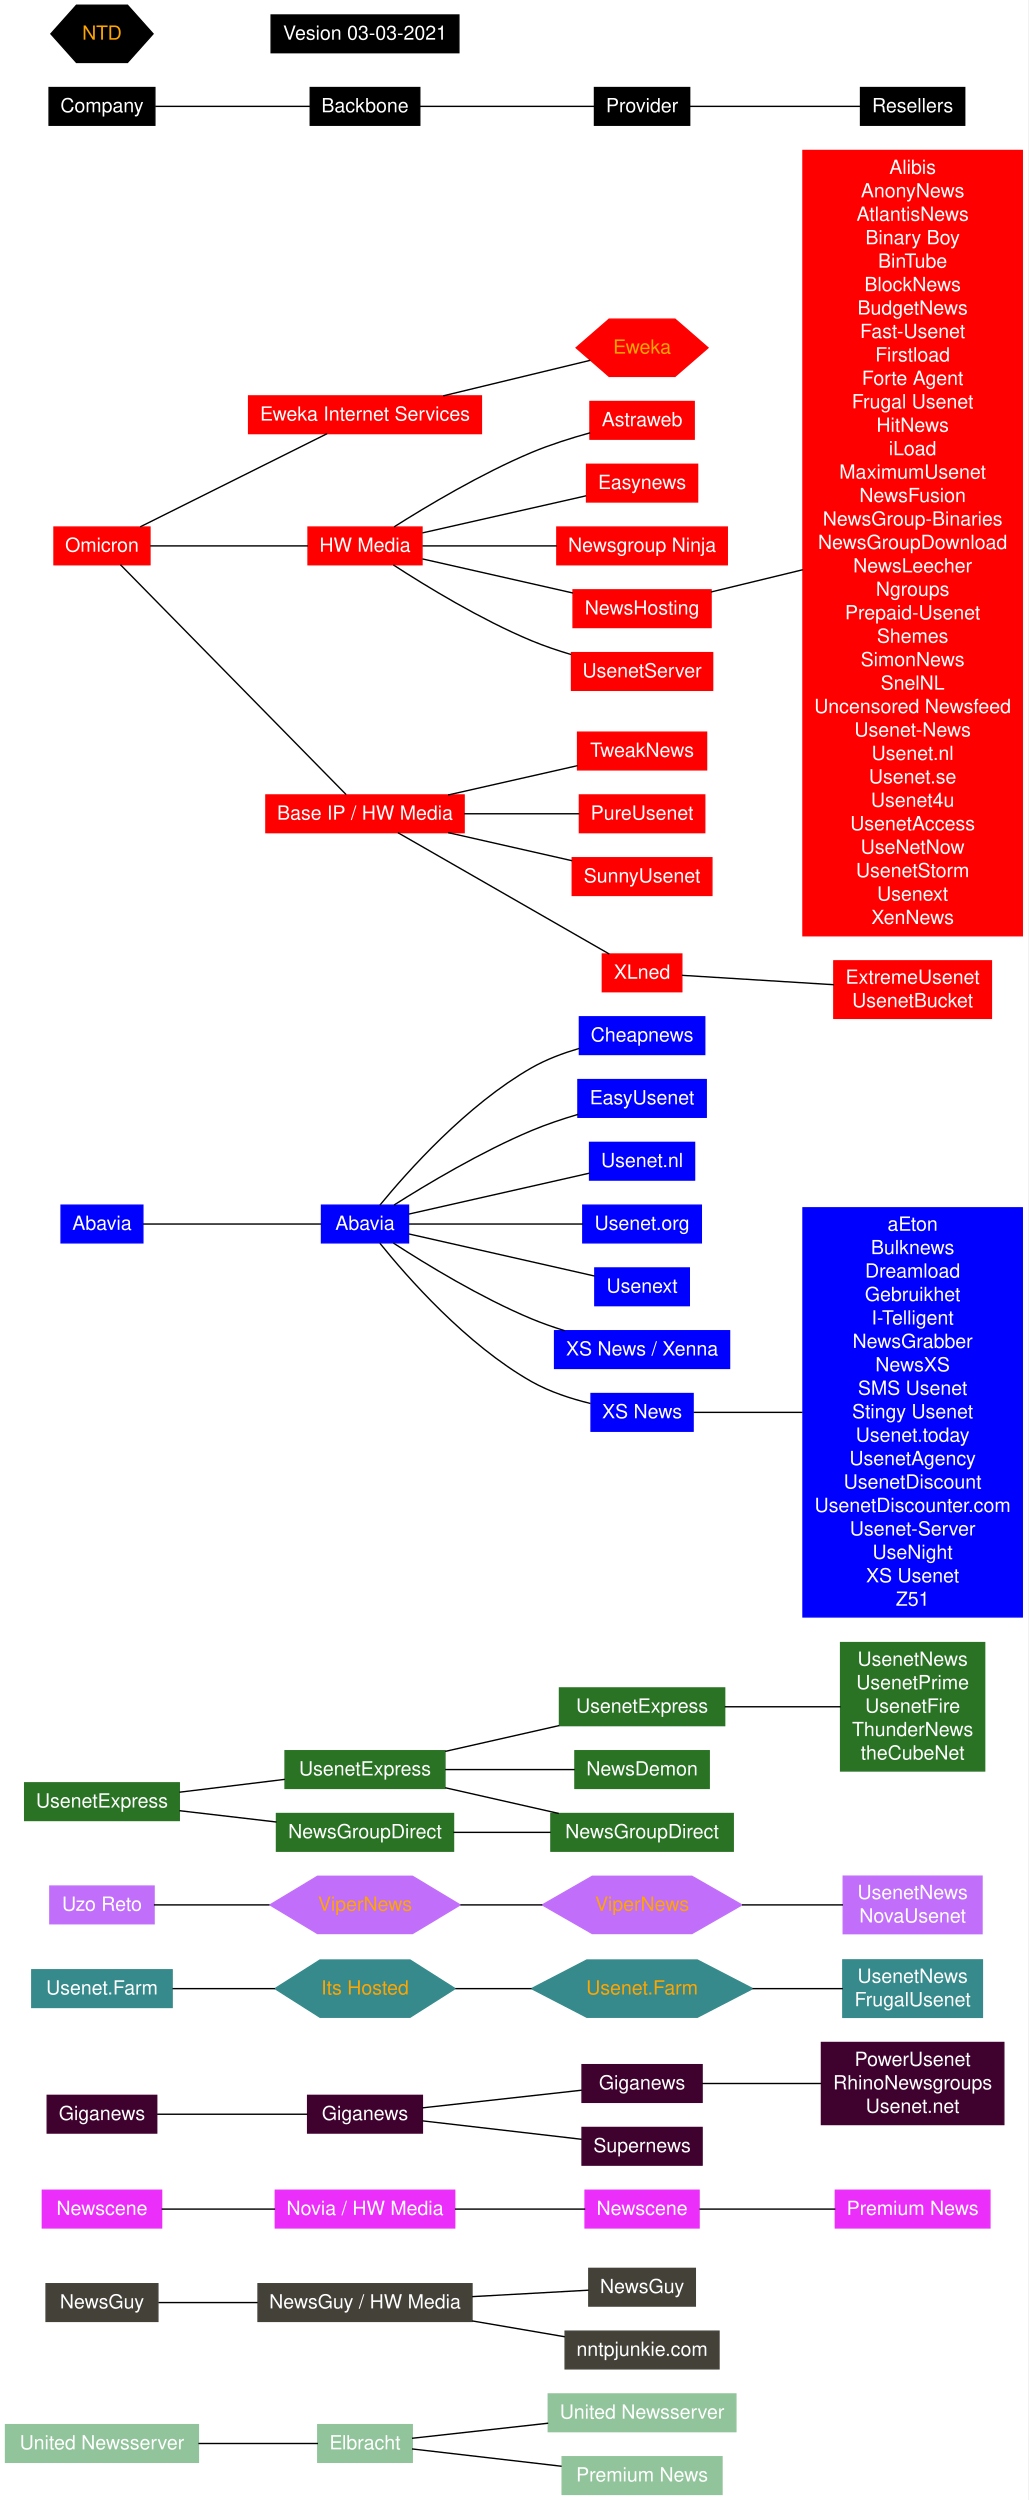
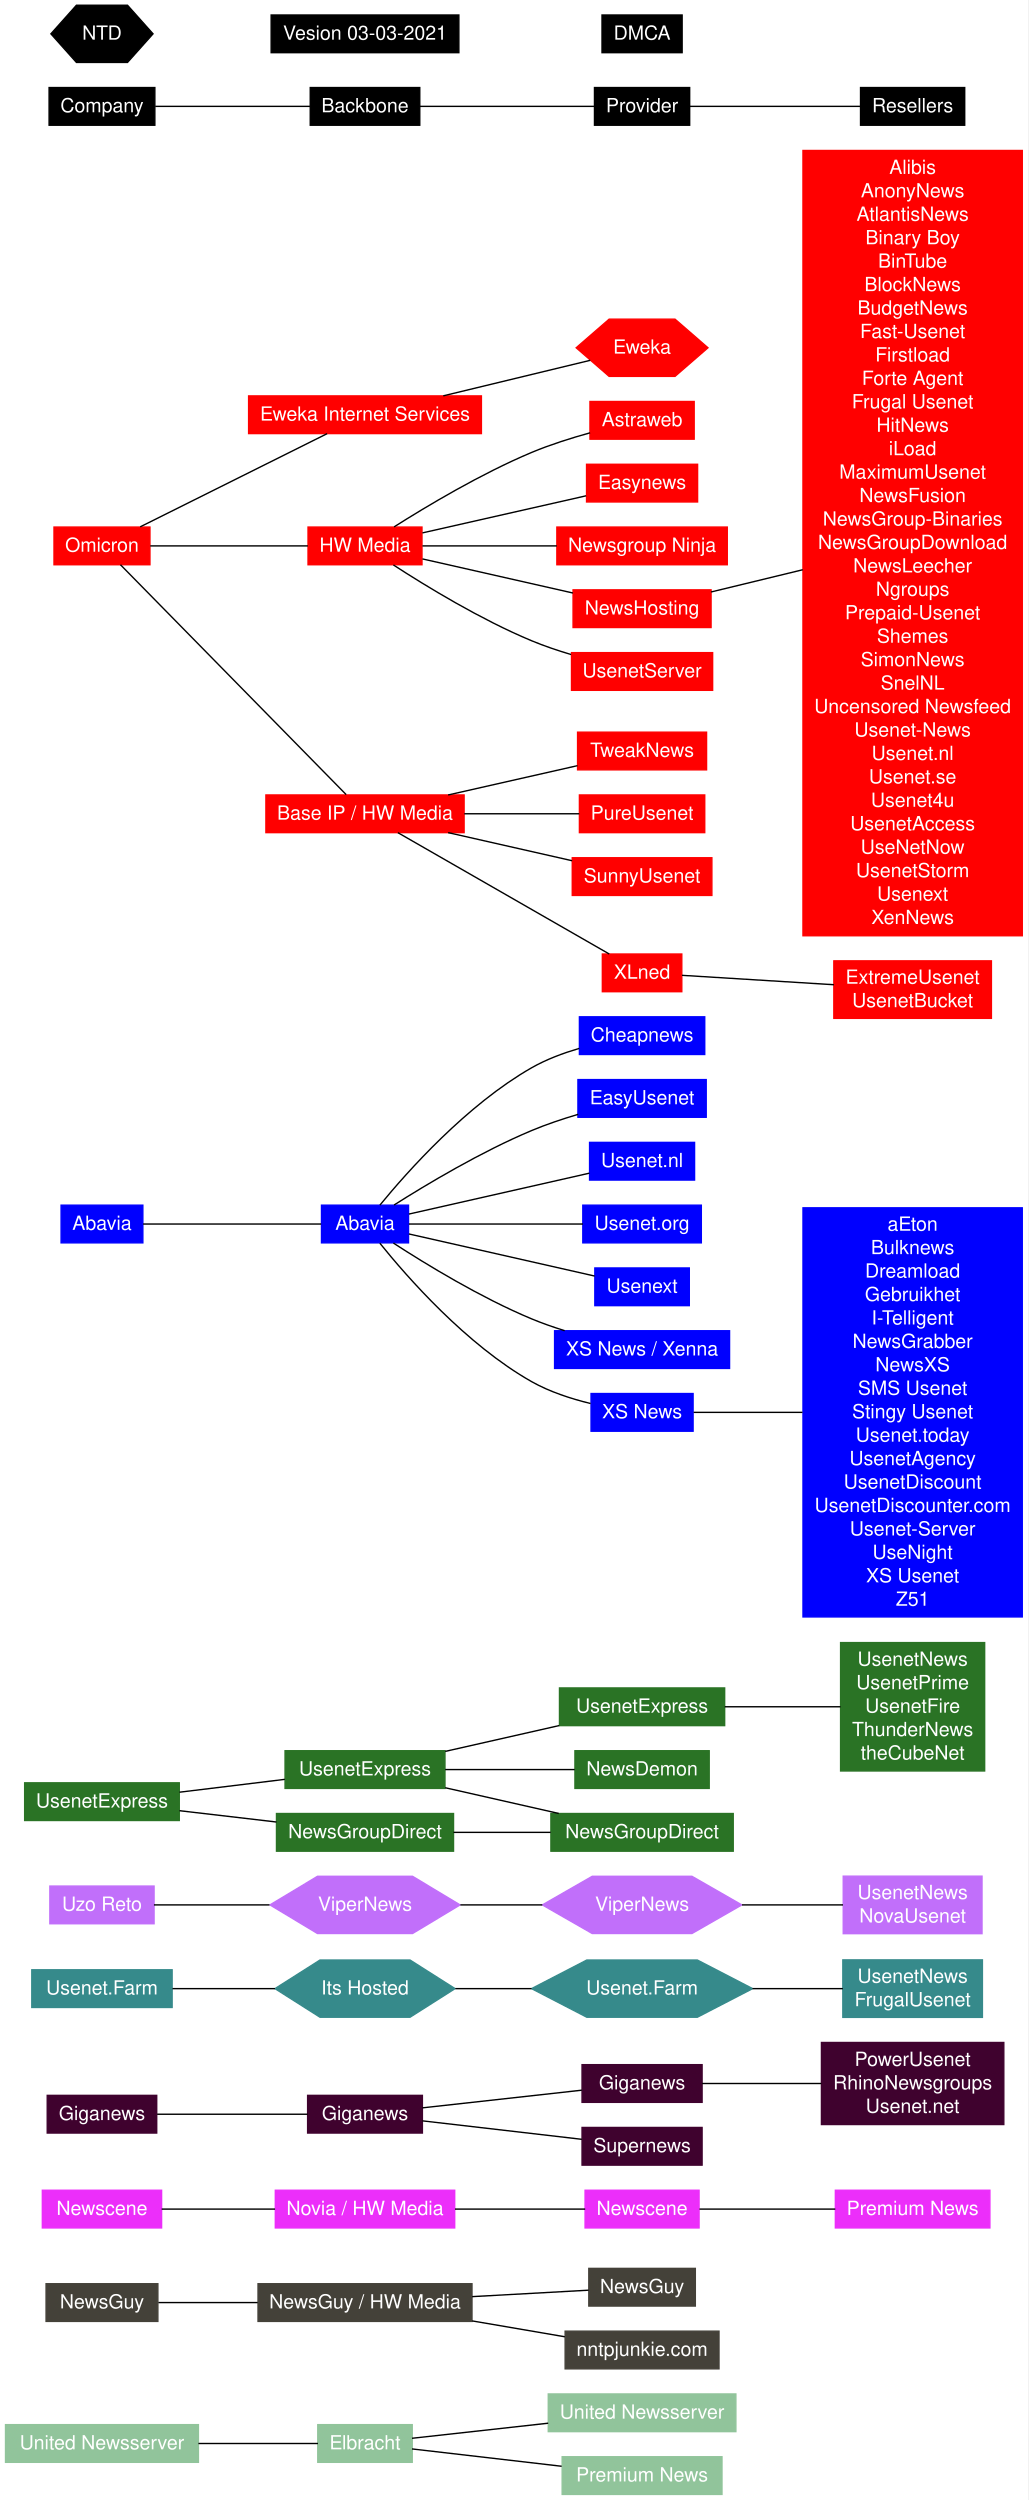
<svg xmlns="http://www.w3.org/2000/svg" width="737pt" height="1792pt" viewBox="0.00 0.00 736.85 1791.75">
  <g id="graph0" class="graph" transform="scale(1 1) rotate(0) translate(4 1787.749)">
    <polygon fill="#ffffff" stroke="transparent" points="-4,4 -4,-1787.749 732.848,-1787.749 732.848,4 -4,4" />
    <g id="node1" class="node">
      <polygon fill="#91c49b" stroke="#91c49b" points="138.173,-50 -.058,-50 -.058,-23 138.173,-23 138.173,-50" />
      <text text-anchor="middle" x="69.058" y="-32.3" font-family="Helvetica,sans-Serif" font-size="14.00" fill="#ffffff">United Newsserver </text>
    </g>
    <g id="node2" class="node">
      <polygon fill="#91c49b" stroke="#91c49b" points="291.419,-50 223.733,-50 223.733,-23 291.419,-23 291.419,-50" />
      <text text-anchor="middle" x="257.576" y="-32.3" font-family="Helvetica,sans-Serif" font-size="14.00" fill="#ffffff">Elbracht</text>
    </g>
    <g id="edge1" class="edge">
      <path fill="none" stroke="#000000" d="M138.184,-36.5C167.398,-36.5 200.085,-36.5 223.862,-36.5" />
    </g>
    <g id="node3" class="node">
      <polygon fill="#91c49b" stroke="#91c49b" points="523.373,-72 388.924,-72 388.924,-45 523.373,-45 523.373,-72" />
      <text text-anchor="middle" x="456.148" y="-54.3" font-family="Helvetica,sans-Serif" font-size="14.00" fill="#ffffff">United Newsserver</text>
    </g>
    <g id="edge2" class="edge">
      <path fill="none" stroke="#000000" d="M291.261,-40.232C317.928,-43.187 356.023,-47.407 388.88,-51.047" />
    </g>
    <g id="node4" class="node">
      <polygon fill="#91c49b" stroke="#91c49b" points="513.416,-27 398.881,-27 398.881,0 513.416,0 513.416,-27" />
      <text text-anchor="middle" x="456.148" y="-9.3" font-family="Helvetica,sans-Serif" font-size="14.00" fill="#ffffff">Premium News </text>
    </g>
    <g id="edge3" class="edge">
      <path fill="none" stroke="#000000" d="M291.261,-32.598C320.584,-29.202 363.724,-24.205 398.523,-20.174" />
    </g>
    <g id="node5" class="node">
      <polygon fill="#444139" stroke="#444139" points="109.118,-151 28.997,-151 28.997,-124 109.118,-124 109.118,-151" />
      <text text-anchor="middle" x="69.058" y="-133.3" font-family="Helvetica,sans-Serif" font-size="14.00" fill="#ffffff">NewsGuy </text>
    </g>
    <g id="node6" class="node">
      <polygon fill="#444139" stroke="#444139" points="334.244,-151 180.908,-151 180.908,-124 334.244,-124 334.244,-151" />
      <text text-anchor="middle" x="257.576" y="-133.3" font-family="Helvetica,sans-Serif" font-size="14.00" fill="#ffffff">NewsGuy / HW Media</text>
    </g>
    <g id="edge4" class="edge">
      <path fill="none" stroke="#000000" d="M109.499,-137.5C130.272,-137.5 156.288,-137.5 180.694,-137.5" />
    </g>
    <g id="node7" class="node">
      <polygon fill="#444139" stroke="#444139" points="494.318,-162 417.979,-162 417.979,-135 494.318,-135 494.318,-162" />
      <text text-anchor="middle" x="456.148" y="-144.3" font-family="Helvetica,sans-Serif" font-size="14.00" fill="#ffffff">NewsGuy</text>
    </g>
    <g id="edge5" class="edge">
      <path fill="none" stroke="#000000" d="M334.349,-141.753C362.943,-143.337 394.167,-145.066 417.841,-146.378" />
    </g>
    <g id="node8" class="node">
      <polygon fill="#444139" stroke="#444139" points="511.282,-117 401.015,-117 401.015,-90 511.282,-90 511.282,-117" />
      <text text-anchor="middle" x="456.148" y="-99.3" font-family="Helvetica,sans-Serif" font-size="14.00" fill="#ffffff">nntpjunkie.com</text>
    </g>
    <g id="edge6" class="edge">
      <path fill="none" stroke="#000000" d="M334.349,-124.355C356.504,-120.561 380.238,-116.498 400.815,-112.974" />
    </g>
    <g id="node9" class="node">
      <polygon fill="#ec2efa" stroke="#ec2efa" points="111.792,-218 26.323,-218 26.323,-191 111.792,-191 111.792,-218" />
      <text text-anchor="middle" x="69.058" y="-200.3" font-family="Helvetica,sans-Serif" font-size="14.00" fill="#ffffff">Newscene </text>
    </g>
    <g id="node10" class="node">
      <polygon fill="#ec2efa" stroke="#ec2efa" points="321.853,-218 193.298,-218 193.298,-191 321.853,-191 321.853,-218" />
      <text text-anchor="middle" x="257.576" y="-200.3" font-family="Helvetica,sans-Serif" font-size="14.00" fill="#ffffff">Novia / HW Media</text>
    </g>
    <g id="edge7" class="edge">
      <path fill="none" stroke="#000000" d="M111.835,-204.5C135.843,-204.5 166.279,-204.5 193.121,-204.5" />
    </g>
    <g id="node11" class="node">
      <polygon fill="#ec2efa" stroke="#ec2efa" points="496.993,-218 415.304,-218 415.304,-191 496.993,-191 496.993,-218" />
      <text text-anchor="middle" x="456.148" y="-200.3" font-family="Helvetica,sans-Serif" font-size="14.00" fill="#ffffff">Newscene</text>
    </g>
    <g id="edge8" class="edge">
      <path fill="none" stroke="#000000" d="M322.047,-204.5C352.736,-204.5 388.507,-204.5 415.383,-204.5" />
    </g>
    <g id="node12" class="node">
      <polygon fill="#ec2efa" stroke="#ec2efa" points="705.431,-218 594.678,-218 594.678,-191 705.431,-191 705.431,-218" />
      <text text-anchor="middle" x="650.054" y="-200.3" font-family="Helvetica,sans-Serif" font-size="14.00" fill="#ffffff">Premium News</text>
    </g>
    <g id="edge9" class="edge">
      <path fill="none" stroke="#000000" d="M497.271,-204.5C525.619,-204.5 563.628,-204.5 594.643,-204.5" />
    </g>
    <g id="node13" class="node">
      <polygon fill="#3f022e" stroke="#3f022e" points="108.292,-286 29.823,-286 29.823,-259 108.292,-259 108.292,-286" />
      <text text-anchor="middle" x="69.058" y="-268.3" font-family="Helvetica,sans-Serif" font-size="14.00" fill="#ffffff">Giganews</text>
    </g>
    <g id="node14" class="node">
      <polygon fill="#3f022e" stroke="#3f022e" points="298.701,-286 216.451,-286 216.451,-259 298.701,-259 298.701,-286" />
      <text text-anchor="middle" x="257.576" y="-268.3" font-family="Helvetica,sans-Serif" font-size="14.00" fill="#ffffff">Giganews </text>
    </g>
    <g id="edge10" class="edge">
      <path fill="none" stroke="#000000" d="M108.577,-272.5C140.212,-272.5 184.435,-272.5 216.478,-272.5" />
    </g>
    <g id="node15" class="node">
      <polygon fill="#3f022e" stroke="#3f022e" points="499.164,-308 413.133,-308 413.133,-281 499.164,-281 499.164,-308" />
      <text text-anchor="middle" x="456.148" y="-290.3" font-family="Helvetica,sans-Serif" font-size="14.00" fill="#ffffff">Giganews  </text>
    </g>
    <g id="edge11" class="edge">
      <path fill="none" stroke="#000000" d="M298.72,-277.058C332.118,-280.759 379.069,-285.96 412.996,-289.719" />
    </g>
    <g id="node16" class="node">
      <polygon fill="#3f022e" stroke="#3f022e" points="499.165,-263 413.132,-263 413.132,-236 499.165,-236 499.165,-263" />
      <text text-anchor="middle" x="456.148" y="-245.3" font-family="Helvetica,sans-Serif" font-size="14.00" fill="#ffffff">Supernews</text>
    </g>
    <g id="edge12" class="edge">
      <path fill="none" stroke="#000000" d="M298.72,-267.734C332.118,-263.866 379.069,-258.428 412.996,-254.498" />
    </g>
    <g id="node17" class="node">
      <polygon fill="#3f022e" stroke="#3f022e" points="715.402,-323.901 584.706,-323.901 584.706,-265.099 715.402,-265.099 715.402,-323.901" />
      <text text-anchor="middle" x="650.054" y="-307.1" font-family="Helvetica,sans-Serif" font-size="14.00" fill="#ffffff">PowerUsenet</text>
      <text text-anchor="middle" x="650.054" y="-290.3" font-family="Helvetica,sans-Serif" font-size="14.00" fill="#ffffff">RhinoNewsgroups</text>
      <text text-anchor="middle" x="650.054" y="-273.5" font-family="Helvetica,sans-Serif" font-size="14.00" fill="#ffffff">Usenet.net</text>
    </g>
    <g id="edge13" class="edge">
      <path fill="none" stroke="#000000" d="M499.182,-294.5C524.287,-294.5 556.463,-294.5 584.647,-294.5" />
    </g>
    <g id="node18" class="node">
      <polygon fill="#368a8b" stroke="#368a8b" points="119.34,-376 18.775,-376 18.775,-349 119.34,-349 119.34,-376" />
      <text text-anchor="middle" x="69.058" y="-358.3" font-family="Helvetica,sans-Serif" font-size="14.00" fill="#ffffff">Usenet.Farm </text>
    </g>
    <g id="node19" class="node">
      <polygon fill="#368a8b" stroke="#368a8b" points="322.11,-362.5 289.843,-383.001 225.309,-383.001 193.042,-362.5 225.309,-341.999 289.843,-341.999 322.11,-362.5" />
-       <text text-anchor="middle" x="257.576" y="-358.3" font-family="Helvetica,sans-Serif" font-size="14.00" fill="#ffa500">Its Hosted</text>
+       <text text-anchor="middle" x="257.576" y="-358.3" font-family="Helvetica,sans-Serif" font-size="14.00" fill="#ffffff">Its Hosted</text>
    </g>
    <g id="edge14" class="edge">
      <path fill="none" stroke="#000000" d="M119.577,-362.5C142.153,-362.5 169.031,-362.5 193.042,-362.5" />
    </g>
    <g id="node20" class="node">
      <polygon fill="#368a8b" stroke="#368a8b" points="535.372,-362.5 495.76,-383.001 416.536,-383.001 376.924,-362.5 416.536,-341.999 495.76,-341.999 535.372,-362.5" />
-       <text text-anchor="middle" x="456.148" y="-358.3" font-family="Helvetica,sans-Serif" font-size="14.00" fill="#ffa500">Usenet.Farm</text>
+       <text text-anchor="middle" x="456.148" y="-358.3" font-family="Helvetica,sans-Serif" font-size="14.00" fill="#ffffff">Usenet.Farm</text>
    </g>
    <g id="edge15" class="edge">
      <path fill="none" stroke="#000000" d="M322.321,-362.5C339.75,-362.5 358.802,-362.5 376.924,-362.5" />
    </g>
    <g id="node21" class="node">
      <polygon fill="#368a8b" stroke="#368a8b" points="700.067,-383.102 600.042,-383.102 600.042,-341.898 700.067,-341.898 700.067,-383.102" />
      <text text-anchor="middle" x="650.054" y="-366.7" font-family="Helvetica,sans-Serif" font-size="14.00" fill="#ffffff">UsenetNews</text>
      <text text-anchor="middle" x="650.054" y="-349.9" font-family="Helvetica,sans-Serif" font-size="14.00" fill="#ffffff">FrugalUsenet</text>
    </g>
    <g id="edge16" class="edge">
      <path fill="none" stroke="#000000" d="M535.297,-362.5C557.184,-362.5 580.324,-362.5 600.047,-362.5" />
    </g>
    <g id="node22" class="node">
      <polygon fill="#c16ffa" stroke="#c16ffa" points="106.4,-436 31.715,-436 31.715,-409 106.4,-409 106.4,-436" />
      <text text-anchor="middle" x="69.058" y="-418.3" font-family="Helvetica,sans-Serif" font-size="14.00" fill="#ffffff">Uzo Reto</text>
    </g>
    <g id="node23" class="node">
      <polygon fill="#c16ffa" stroke="#c16ffa" points="325.7,-422.5 291.638,-443.001 223.513,-443.001 189.451,-422.5 223.513,-401.999 291.638,-401.999 325.7,-422.5" />
-       <text text-anchor="middle" x="257.576" y="-418.3" font-family="Helvetica,sans-Serif" font-size="14.00" fill="#ffa500">ViperNews</text>
+       <text text-anchor="middle" x="257.576" y="-418.3" font-family="Helvetica,sans-Serif" font-size="14.00" fill="#ffffff">ViperNews</text>
    </g>
    <g id="edge17" class="edge">
      <path fill="none" stroke="#000000" d="M106.303,-422.5C129.91,-422.5 161.159,-422.5 189.125,-422.5" />
    </g>
    <g id="node24" class="node">
      <polygon fill="#c16ffa" stroke="#c16ffa" points="527.626,-422.5 491.887,-443.001 420.41,-443.001 384.671,-422.5 420.41,-401.999 491.887,-401.999 527.626,-422.5" />
-       <text text-anchor="middle" x="456.148" y="-418.3" font-family="Helvetica,sans-Serif" font-size="14.00" fill="#ffa500">ViperNews </text>
+       <text text-anchor="middle" x="456.148" y="-418.3" font-family="Helvetica,sans-Serif" font-size="14.00" fill="#ffffff">ViperNews </text>
    </g>
    <g id="edge18" class="edge">
      <path fill="none" stroke="#000000" d="M325.913,-422.5C344.873,-422.5 365.505,-422.5 384.641,-422.5" />
    </g>
    <g id="node25" class="node">
      <polygon fill="#c16ffa" stroke="#c16ffa" points="699.786,-443.102 600.322,-443.102 600.322,-401.898 699.786,-401.898 699.786,-443.102" />
      <text text-anchor="middle" x="650.054" y="-426.7" font-family="Helvetica,sans-Serif" font-size="14.00" fill="#ffffff"> UsenetNews</text>
      <text text-anchor="middle" x="650.054" y="-409.9" font-family="Helvetica,sans-Serif" font-size="14.00" fill="#ffffff">NovaUsenet</text>
    </g>
    <g id="edge19" class="edge">
      <path fill="none" stroke="#000000" d="M527.801,-422.5C551.859,-422.5 578.152,-422.5 600.169,-422.5" />
    </g>
    <g id="node26" class="node">
      <polygon fill="#2a7325" stroke="#2a7325" points="124.465,-510 13.65,-510 13.65,-483 124.465,-483 124.465,-510" />
      <text text-anchor="middle" x="69.058" y="-492.3" font-family="Helvetica,sans-Serif" font-size="14.00" fill="#ffffff">UsenetExpress</text>
    </g>
    <g id="node27" class="node">
      <polygon fill="#2a7325" stroke="#2a7325" points="314.874,-533 200.278,-533 200.278,-506 314.874,-506 314.874,-533" />
      <text text-anchor="middle" x="257.576" y="-515.3" font-family="Helvetica,sans-Serif" font-size="14.00" fill="#ffffff">UsenetExpress </text>
    </g>
    <g id="edge20" class="edge">
      <path fill="none" stroke="#000000" d="M124.6,-503.276C148.385,-506.178 176.152,-509.566 200.142,-512.493" />
    </g>
    <g id="node32" class="node">
      <polygon fill="#2a7325" stroke="#2a7325" points="321.018,-488 194.133,-488 194.133,-461 321.018,-461 321.018,-488" />
      <text text-anchor="middle" x="257.576" y="-470.3" font-family="Helvetica,sans-Serif" font-size="14.00" fill="#ffffff">NewsGroupDirect</text>
    </g>
    <g id="edge25" class="edge">
      <path fill="none" stroke="#000000" d="M124.6,-490.018C146.43,-487.471 171.614,-484.532 194.154,-481.901" />
    </g>
    <g id="node28" class="node">
      <polygon fill="#2a7325" stroke="#2a7325" points="515.337,-578 396.959,-578 396.959,-551 515.337,-551 515.337,-578" />
      <text text-anchor="middle" x="456.148" y="-560.3" font-family="Helvetica,sans-Serif" font-size="14.00" fill="#ffffff">UsenetExpress  </text>
    </g>
    <g id="edge21" class="edge">
      <path fill="none" stroke="#000000" d="M315.011,-532.516C340.669,-538.33 370.891,-545.179 396.772,-551.044" />
    </g>
    <g id="node30" class="node">
      <polygon fill="#2a7325" stroke="#2a7325" points="504.259,-533 408.038,-533 408.038,-506 504.259,-506 504.259,-533" />
      <text text-anchor="middle" x="456.148" y="-515.3" font-family="Helvetica,sans-Serif" font-size="14.00" fill="#ffffff">NewsDemon</text>
    </g>
    <g id="edge23" class="edge">
      <path fill="none" stroke="#000000" d="M315.011,-519.5C344.449,-519.5 379.894,-519.5 407.899,-519.5" />
    </g>
    <g id="node31" class="node">
      <polygon fill="#2a7325" stroke="#2a7325" points="521.481,-488 390.816,-488 390.816,-461 521.481,-461 521.481,-488" />
      <text text-anchor="middle" x="456.148" y="-470.3" font-family="Helvetica,sans-Serif" font-size="14.00" fill="#ffffff">NewsGroupDirect </text>
    </g>
    <g id="edge24" class="edge">
      <path fill="none" stroke="#000000" d="M315.011,-506.484C340.554,-500.696 370.621,-493.882 396.425,-488.034" />
    </g>
    <g id="node29" class="node">
      <polygon fill="#2a7325" stroke="#2a7325" points="701.676,-610.5 598.432,-610.5 598.432,-518.5 701.676,-518.5 701.676,-610.5" />
      <text text-anchor="middle" x="650.054" y="-593.9" font-family="Helvetica,sans-Serif" font-size="14.00" fill="#ffffff">UsenetNews</text>
      <text text-anchor="middle" x="650.054" y="-577.1" font-family="Helvetica,sans-Serif" font-size="14.00" fill="#ffffff">UsenetPrime</text>
      <text text-anchor="middle" x="650.054" y="-560.3" font-family="Helvetica,sans-Serif" font-size="14.00" fill="#ffffff"> UsenetFire</text>
      <text text-anchor="middle" x="650.054" y="-543.5" font-family="Helvetica,sans-Serif" font-size="14.00" fill="#ffffff">ThunderNews</text>
      <text text-anchor="middle" x="650.054" y="-526.7" font-family="Helvetica,sans-Serif" font-size="14.00" fill="#ffffff"> theCubeNet</text>
    </g>
    <g id="edge22" class="edge">
      <path fill="none" stroke="#000000" d="M515.38,-564.5C541.888,-564.5 572.852,-564.5 598.401,-564.5" />
    </g>
    <g id="edge26" class="edge">
      <path fill="none" stroke="#000000" d="M320.951,-474.5C343.198,-474.5 368.224,-474.5 390.642,-474.5" />
    </g>
    <g id="node33" class="node">
      <polygon fill="#0000ff" stroke="#0000ff" points="98.349,-924 39.766,-924 39.766,-897 98.349,-897 98.349,-924" />
      <text text-anchor="middle" x="69.058" y="-906.3" font-family="Helvetica,sans-Serif" font-size="14.00" fill="#ffffff">Abavia</text>
    </g>
    <g id="node34" class="node">
      <polygon fill="#0000ff" stroke="#0000ff" points="288.758,-924 226.393,-924 226.393,-897 288.758,-897 288.758,-924" />
      <text text-anchor="middle" x="257.576" y="-906.3" font-family="Helvetica,sans-Serif" font-size="14.00" fill="#ffffff">Abavia </text>
    </g>
    <g id="edge27" class="edge">
      <path fill="none" stroke="#000000" d="M98.513,-910.5C133.205,-910.5 190.595,-910.5 226.128,-910.5" />
    </g>
    <g id="node35" class="node">
      <polygon fill="#0000ff" stroke="#0000ff" points="501.057,-1059 411.24,-1059 411.24,-1032 501.057,-1032 501.057,-1059" />
      <text text-anchor="middle" x="456.148" y="-1041.3" font-family="Helvetica,sans-Serif" font-size="14.00" fill="#ffffff">Cheapnews</text>
    </g>
    <g id="edge28" class="edge">
      <path fill="none" stroke="#000000" d="M268.248,-924.032C287.489,-947.526 330.356,-995.893 377.036,-1022.5 387.475,-1028.45 399.581,-1032.971 411.136,-1036.361" />
    </g>
    <g id="node36" class="node">
      <polygon fill="#0000ff" stroke="#0000ff" points="502.114,-1014 410.183,-1014 410.183,-987 502.114,-987 502.114,-1014" />
      <text text-anchor="middle" x="456.148" y="-996.3" font-family="Helvetica,sans-Serif" font-size="14.00" fill="#ffffff">EasyUsenet</text>
    </g>
    <g id="edge29" class="edge">
      <path fill="none" stroke="#000000" d="M278.413,-924.128C301.686,-938.881 340.853,-962.328 377.036,-977.5 387.589,-981.925 399.272,-985.83 410.348,-989.109" />
    </g>
    <g id="node37" class="node">
      <polygon fill="#0000ff" stroke="#0000ff" points="493.773,-969 418.524,-969 418.524,-942 493.773,-942 493.773,-969" />
      <text text-anchor="middle" x="456.148" y="-951.3" font-family="Helvetica,sans-Serif" font-size="14.00" fill="#ffffff">Usenet.nl</text>
    </g>
    <g id="edge30" class="edge">
      <path fill="none" stroke="#000000" d="M289.04,-917.63C324.145,-925.586 380.917,-938.451 418.389,-946.943" />
    </g>
    <g id="node38" class="node">
      <polygon fill="#0000ff" stroke="#0000ff" points="498.611,-924 413.686,-924 413.686,-897 498.611,-897 498.611,-924" />
      <text text-anchor="middle" x="456.148" y="-906.3" font-family="Helvetica,sans-Serif" font-size="14.00" fill="#ffffff">Usenet.org</text>
    </g>
    <g id="edge31" class="edge">
      <path fill="none" stroke="#000000" d="M289.04,-910.5C322.723,-910.5 376.354,-910.5 413.744,-910.5" />
    </g>
    <g id="node39" class="node">
      <polygon fill="#0000ff" stroke="#0000ff" points="489.994,-879 422.303,-879 422.303,-852 489.994,-852 489.994,-879" />
      <text text-anchor="middle" x="456.148" y="-861.3" font-family="Helvetica,sans-Serif" font-size="14.00" fill="#ffffff">Usenext</text>
    </g>
    <g id="edge32" class="edge">
      <path fill="none" stroke="#000000" d="M289.04,-903.37C325.348,-895.142 384.833,-881.661 422.171,-873.2" />
    </g>
    <g id="node40" class="node">
      <polygon fill="#0000ff" stroke="#0000ff" points="518.847,-834 393.45,-834 393.45,-807 518.847,-807 518.847,-834" />
      <text text-anchor="middle" x="456.148" y="-816.3" font-family="Helvetica,sans-Serif" font-size="14.00" fill="#ffffff">XS News / Xenna</text>
    </g>
    <g id="edge33" class="edge">
      <path fill="none" stroke="#000000" d="M277.928,-896.84C301.091,-881.794 340.462,-857.721 377.036,-842.5 384.538,-839.378 392.622,-836.556 400.656,-834.054" />
    </g>
    <g id="node41" class="node">
      <polygon fill="#0000ff" stroke="#0000ff" points="492.709,-789 419.587,-789 419.587,-762 492.709,-762 492.709,-789" />
      <text text-anchor="middle" x="456.148" y="-771.3" font-family="Helvetica,sans-Serif" font-size="14.00" fill="#ffffff">XS News</text>
    </g>
    <g id="edge34" class="edge">
      <path fill="none" stroke="#000000" d="M268.188,-896.787C287.336,-872.988 330.063,-824.048 377.036,-797.5 389.944,-790.205 405.42,-785.206 419.249,-781.842" />
    </g>
    <g id="node42" class="node">
      <polygon fill="#0000ff" stroke="#0000ff" points="728.628,-922.1 571.48,-922.1 571.48,-628.9 728.628,-628.9 728.628,-922.1" />
      <text text-anchor="middle" x="650.054" y="-905.7" font-family="Helvetica,sans-Serif" font-size="14.00" fill="#ffffff">aEton</text>
      <text text-anchor="middle" x="650.054" y="-888.9" font-family="Helvetica,sans-Serif" font-size="14.00" fill="#ffffff">Bulknews</text>
      <text text-anchor="middle" x="650.054" y="-872.1" font-family="Helvetica,sans-Serif" font-size="14.00" fill="#ffffff">Dreamload</text>
      <text text-anchor="middle" x="650.054" y="-855.3" font-family="Helvetica,sans-Serif" font-size="14.00" fill="#ffffff">Gebruikhet</text>
      <text text-anchor="middle" x="650.054" y="-838.5" font-family="Helvetica,sans-Serif" font-size="14.00" fill="#ffffff">I-Telligent</text>
      <text text-anchor="middle" x="650.054" y="-821.7" font-family="Helvetica,sans-Serif" font-size="14.00" fill="#ffffff">NewsGrabber</text>
      <text text-anchor="middle" x="650.054" y="-804.9" font-family="Helvetica,sans-Serif" font-size="14.00" fill="#ffffff">NewsXS</text>
      <text text-anchor="middle" x="650.054" y="-788.1" font-family="Helvetica,sans-Serif" font-size="14.00" fill="#ffffff">SMS Usenet</text>
      <text text-anchor="middle" x="650.054" y="-771.3" font-family="Helvetica,sans-Serif" font-size="14.00" fill="#ffffff">Stingy Usenet</text>
      <text text-anchor="middle" x="650.054" y="-754.5" font-family="Helvetica,sans-Serif" font-size="14.00" fill="#ffffff">Usenet.today</text>
      <text text-anchor="middle" x="650.054" y="-737.7" font-family="Helvetica,sans-Serif" font-size="14.00" fill="#ffffff">UsenetAgency</text>
      <text text-anchor="middle" x="650.054" y="-720.9" font-family="Helvetica,sans-Serif" font-size="14.00" fill="#ffffff">UsenetDiscount</text>
      <text text-anchor="middle" x="650.054" y="-704.1" font-family="Helvetica,sans-Serif" font-size="14.00" fill="#ffffff">UsenetDiscounter.com</text>
      <text text-anchor="middle" x="650.054" y="-687.3" font-family="Helvetica,sans-Serif" font-size="14.00" fill="#ffffff">Usenet-Server</text>
      <text text-anchor="middle" x="650.054" y="-670.5" font-family="Helvetica,sans-Serif" font-size="14.00" fill="#ffffff">UseNight</text>
      <text text-anchor="middle" x="650.054" y="-653.7" font-family="Helvetica,sans-Serif" font-size="14.00" fill="#ffffff">XS Usenet</text>
      <text text-anchor="middle" x="650.054" y="-636.9" font-family="Helvetica,sans-Serif" font-size="14.00" fill="#ffffff">Z51</text>
    </g>
    <g id="edge35" class="edge">
      <path fill="none" stroke="#000000" d="M493.077,-775.5C515.163,-775.5 544.101,-775.5 571.108,-775.5" />
    </g>
    <g id="node43" class="node">
      <polygon fill="#ff0000" stroke="#ff0000" points="103.441,-1410 34.674,-1410 34.674,-1383 103.441,-1383 103.441,-1410" />
      <text text-anchor="middle" x="69.058" y="-1392.3" font-family="Helvetica,sans-Serif" font-size="14.00" fill="#ffffff">Omicron</text>
    </g>
    <g id="node44" class="node">
      <polygon fill="#ff0000" stroke="#ff0000" points="340.997,-1504 174.154,-1504 174.154,-1477 340.997,-1477 340.997,-1504" />
      <text text-anchor="middle" x="257.576" y="-1486.3" font-family="Helvetica,sans-Serif" font-size="14.00" fill="#ffffff">Eweka Internet Services</text>
    </g>
    <g id="edge36" class="edge">
      <path fill="none" stroke="#000000" d="M96.47,-1410.168C132.314,-1428.041 194.728,-1459.162 230.436,-1476.968" />
    </g>
    <g id="node46" class="node">
      <polygon fill="#ff0000" stroke="#ff0000" points="298.403,-1410 216.748,-1410 216.748,-1383 298.403,-1383 298.403,-1410" />
      <text text-anchor="middle" x="257.576" y="-1392.3" font-family="Helvetica,sans-Serif" font-size="14.00" fill="#ffffff">HW Media</text>
    </g>
    <g id="edge38" class="edge">
      <path fill="none" stroke="#000000" d="M103.635,-1396.5C135.524,-1396.5 182.894,-1396.5 216.655,-1396.5" />
    </g>
    <g id="node53" class="node">
      <polygon fill="#ff0000" stroke="#ff0000" points="328.594,-1218 186.558,-1218 186.558,-1191 328.594,-1191 328.594,-1218" />
      <text text-anchor="middle" x="257.576" y="-1200.3" font-family="Helvetica,sans-Serif" font-size="14.00" fill="#ffffff">Base IP / HW Media</text>
    </g>
    <g id="edge45" class="edge">
      <path fill="none" stroke="#000000" d="M82.314,-1382.999C116.844,-1347.832 209.288,-1253.68 244.082,-1218.243" />
    </g>
    <g id="node45" class="node">
      <polygon fill="#ff0000" stroke="#ff0000" points="503.376,-1538.5 479.762,-1559.001 432.534,-1559.001 408.921,-1538.5 432.534,-1517.999 479.762,-1517.999 503.376,-1538.5" />
-       <text text-anchor="middle" x="456.148" y="-1534.3" font-family="Helvetica,sans-Serif" font-size="14.00" fill="#ffa500">Eweka</text>
+       <text text-anchor="middle" x="456.148" y="-1534.3" font-family="Helvetica,sans-Serif" font-size="14.00" fill="#ffffff">Eweka</text>
    </g>
    <g id="edge37" class="edge">
      <path fill="none" stroke="#000000" d="M313.682,-1504.062C347.401,-1512.213 389.37,-1522.358 418.998,-1529.52" />
    </g>
    <g id="node47" class="node">
      <polygon fill="#ff0000" stroke="#ff0000" points="493.491,-1500 418.805,-1500 418.805,-1473 493.491,-1473 493.491,-1500" />
      <text text-anchor="middle" x="456.148" y="-1482.3" font-family="Helvetica,sans-Serif" font-size="14.00" fill="#ffffff">Astraweb</text>
    </g>
    <g id="edge39" class="edge">
      <path fill="none" stroke="#000000" d="M278.413,-1410.128C301.686,-1424.881 340.853,-1448.328 377.036,-1463.5 390.359,-1469.086 405.483,-1473.845 418.914,-1477.559" />
    </g>
    <g id="node48" class="node">
      <polygon fill="#ff0000" stroke="#ff0000" points="495.94,-1455 416.357,-1455 416.357,-1428 495.94,-1428 495.94,-1455" />
      <text text-anchor="middle" x="456.148" y="-1437.3" font-family="Helvetica,sans-Serif" font-size="14.00" fill="#ffffff">Easynews</text>
    </g>
    <g id="edge40" class="edge">
      <path fill="none" stroke="#000000" d="M298.72,-1405.824C333.141,-1413.624 381.957,-1424.687 416.074,-1432.418" />
    </g>
    <g id="node49" class="node">
      <polygon fill="#ff0000" stroke="#ff0000" points="517.212,-1410 395.085,-1410 395.085,-1383 517.212,-1383 517.212,-1410" />
      <text text-anchor="middle" x="456.148" y="-1392.3" font-family="Helvetica,sans-Serif" font-size="14.00" fill="#ffffff">Newsgroup Ninja</text>
    </g>
    <g id="edge41" class="edge">
      <path fill="none" stroke="#000000" d="M298.72,-1396.5C326.552,-1396.5 363.796,-1396.5 395.07,-1396.5" />
    </g>
    <g id="node50" class="node">
      <polygon fill="#ff0000" stroke="#ff0000" points="505.597,-1365 406.7,-1365 406.7,-1338 505.597,-1338 505.597,-1365" />
      <text text-anchor="middle" x="456.148" y="-1347.3" font-family="Helvetica,sans-Serif" font-size="14.00" fill="#ffffff">NewsHosting</text>
    </g>
    <g id="edge42" class="edge">
      <path fill="none" stroke="#000000" d="M298.72,-1387.176C330.074,-1380.071 373.371,-1370.259 406.624,-1362.723" />
    </g>
    <g id="node51" class="node">
      <polygon fill="#ff0000" stroke="#ff0000" points="506.717,-1320 405.579,-1320 405.579,-1293 506.717,-1293 506.717,-1320" />
      <text text-anchor="middle" x="456.148" y="-1302.3" font-family="Helvetica,sans-Serif" font-size="14.00" fill="#ffffff">UsenetServer</text>
    </g>
    <g id="edge43" class="edge">
      <path fill="none" stroke="#000000" d="M277.928,-1382.84C301.091,-1367.794 340.462,-1343.721 377.036,-1328.5 385.986,-1324.775 395.764,-1321.477 405.297,-1318.642" />
    </g>
    <g id="node52" class="node">
      <polygon fill="#ff0000" stroke="#ff0000" points="728.642,-1679.9 571.466,-1679.9 571.466,-1117.1 728.642,-1117.1 728.642,-1679.9" />
      <text text-anchor="middle" x="650.054" y="-1663.1" font-family="Helvetica,sans-Serif" font-size="14.00" fill="#ffffff">Alibis</text>
      <text text-anchor="middle" x="650.054" y="-1646.3" font-family="Helvetica,sans-Serif" font-size="14.00" fill="#ffffff">AnonyNews</text>
      <text text-anchor="middle" x="650.054" y="-1629.5" font-family="Helvetica,sans-Serif" font-size="14.00" fill="#ffffff">AtlantisNews</text>
      <text text-anchor="middle" x="650.054" y="-1612.7" font-family="Helvetica,sans-Serif" font-size="14.00" fill="#ffffff">Binary Boy</text>
      <text text-anchor="middle" x="650.054" y="-1595.9" font-family="Helvetica,sans-Serif" font-size="14.00" fill="#ffffff">BinTube</text>
      <text text-anchor="middle" x="650.054" y="-1579.1" font-family="Helvetica,sans-Serif" font-size="14.00" fill="#ffffff">BlockNews</text>
      <text text-anchor="middle" x="650.054" y="-1562.3" font-family="Helvetica,sans-Serif" font-size="14.00" fill="#ffffff">BudgetNews</text>
      <text text-anchor="middle" x="650.054" y="-1545.5" font-family="Helvetica,sans-Serif" font-size="14.00" fill="#ffffff">Fast-Usenet</text>
      <text text-anchor="middle" x="650.054" y="-1528.7" font-family="Helvetica,sans-Serif" font-size="14.00" fill="#ffffff">Firstload</text>
      <text text-anchor="middle" x="650.054" y="-1511.9" font-family="Helvetica,sans-Serif" font-size="14.00" fill="#ffffff">Forte Agent</text>
      <text text-anchor="middle" x="650.054" y="-1495.1" font-family="Helvetica,sans-Serif" font-size="14.00" fill="#ffffff">Frugal Usenet</text>
      <text text-anchor="middle" x="650.054" y="-1478.3" font-family="Helvetica,sans-Serif" font-size="14.00" fill="#ffffff">HitNews</text>
      <text text-anchor="middle" x="650.054" y="-1461.5" font-family="Helvetica,sans-Serif" font-size="14.00" fill="#ffffff">iLoad</text>
      <text text-anchor="middle" x="650.054" y="-1444.7" font-family="Helvetica,sans-Serif" font-size="14.00" fill="#ffffff">MaximumUsenet</text>
      <text text-anchor="middle" x="650.054" y="-1427.9" font-family="Helvetica,sans-Serif" font-size="14.00" fill="#ffffff">NewsFusion</text>
      <text text-anchor="middle" x="650.054" y="-1411.1" font-family="Helvetica,sans-Serif" font-size="14.00" fill="#ffffff">NewsGroup-Binaries</text>
      <text text-anchor="middle" x="650.054" y="-1394.3" font-family="Helvetica,sans-Serif" font-size="14.00" fill="#ffffff">NewsGroupDownload</text>
      <text text-anchor="middle" x="650.054" y="-1377.5" font-family="Helvetica,sans-Serif" font-size="14.00" fill="#ffffff">NewsLeecher</text>
      <text text-anchor="middle" x="650.054" y="-1360.7" font-family="Helvetica,sans-Serif" font-size="14.00" fill="#ffffff">Ngroups</text>
      <text text-anchor="middle" x="650.054" y="-1343.9" font-family="Helvetica,sans-Serif" font-size="14.00" fill="#ffffff">Prepaid-Usenet</text>
      <text text-anchor="middle" x="650.054" y="-1327.1" font-family="Helvetica,sans-Serif" font-size="14.00" fill="#ffffff">Shemes</text>
      <text text-anchor="middle" x="650.054" y="-1310.3" font-family="Helvetica,sans-Serif" font-size="14.00" fill="#ffffff">SimonNews</text>
      <text text-anchor="middle" x="650.054" y="-1293.5" font-family="Helvetica,sans-Serif" font-size="14.00" fill="#ffffff">SnelNL</text>
      <text text-anchor="middle" x="650.054" y="-1276.7" font-family="Helvetica,sans-Serif" font-size="14.00" fill="#ffffff">Uncensored Newsfeed</text>
      <text text-anchor="middle" x="650.054" y="-1259.9" font-family="Helvetica,sans-Serif" font-size="14.00" fill="#ffffff">Usenet-News</text>
      <text text-anchor="middle" x="650.054" y="-1243.1" font-family="Helvetica,sans-Serif" font-size="14.00" fill="#ffffff">Usenet.nl</text>
      <text text-anchor="middle" x="650.054" y="-1226.3" font-family="Helvetica,sans-Serif" font-size="14.00" fill="#ffffff">Usenet.se</text>
      <text text-anchor="middle" x="650.054" y="-1209.5" font-family="Helvetica,sans-Serif" font-size="14.00" fill="#ffffff">Usenet4u</text>
      <text text-anchor="middle" x="650.054" y="-1192.7" font-family="Helvetica,sans-Serif" font-size="14.00" fill="#ffffff">UsenetAccess</text>
      <text text-anchor="middle" x="650.054" y="-1175.9" font-family="Helvetica,sans-Serif" font-size="14.00" fill="#ffffff">UseNetNow</text>
      <text text-anchor="middle" x="650.054" y="-1159.1" font-family="Helvetica,sans-Serif" font-size="14.00" fill="#ffffff">UsenetStorm</text>
      <text text-anchor="middle" x="650.054" y="-1142.3" font-family="Helvetica,sans-Serif" font-size="14.00" fill="#ffffff">Usenext</text>
      <text text-anchor="middle" x="650.054" y="-1125.5" font-family="Helvetica,sans-Serif" font-size="14.00" fill="#ffffff">XenNews</text>
    </g>
    <g id="edge44" class="edge">
      <path fill="none" stroke="#000000" d="M505.581,-1363.482C525.553,-1368.323 549.101,-1374.03 571.323,-1379.417" />
    </g>
    <g id="node54" class="node">
      <polygon fill="#ff0000" stroke="#ff0000" points="502.369,-1263 409.928,-1263 409.928,-1236 502.369,-1236 502.369,-1263" />
      <text text-anchor="middle" x="456.148" y="-1245.3" font-family="Helvetica,sans-Serif" font-size="14.00" fill="#ffffff">TweakNews</text>
    </g>
    <g id="edge46" class="edge">
      <path fill="none" stroke="#000000" d="M317.154,-1218.002C346.856,-1224.733 382.235,-1232.75 409.866,-1239.012" />
    </g>
    <g id="node55" class="node">
      <polygon fill="#ff0000" stroke="#ff0000" points="501.056,-1218 411.241,-1218 411.241,-1191 501.056,-1191 501.056,-1218" />
      <text text-anchor="middle" x="456.148" y="-1200.3" font-family="Helvetica,sans-Serif" font-size="14.00" fill="#ffffff">PureUsenet</text>
    </g>
    <g id="edge47" class="edge">
      <path fill="none" stroke="#000000" d="M328.704,-1204.5C356.192,-1204.5 386.818,-1204.5 411.158,-1204.5" />
    </g>
    <g id="node56" class="node">
      <polygon fill="#ff0000" stroke="#ff0000" points="506.178,-1173 406.119,-1173 406.119,-1146 506.178,-1146 506.178,-1173" />
      <text text-anchor="middle" x="456.148" y="-1155.3" font-family="Helvetica,sans-Serif" font-size="14.00" fill="#ffffff">SunnyUsenet</text>
    </g>
    <g id="edge48" class="edge">
      <path fill="none" stroke="#000000" d="M317.154,-1190.998C345.486,-1184.578 378.982,-1176.987 405.992,-1170.866" />
    </g>
    <g id="node57" class="node">
      <polygon fill="#ff0000" stroke="#ff0000" points="484.617,-1104 427.679,-1104 427.679,-1077 484.617,-1077 484.617,-1104" />
      <text text-anchor="middle" x="456.148" y="-1086.3" font-family="Helvetica,sans-Serif" font-size="14.00" fill="#ffffff">XLned</text>
    </g>
    <g id="edge49" class="edge">
      <path fill="none" stroke="#000000" d="M281.134,-1190.975C319.351,-1169.035 394.423,-1125.936 432.62,-1104.007" />
    </g>
    <g id="node58" class="node">
      <polygon fill="#ff0000" stroke="#ff0000" points="706.514,-1099.102 593.595,-1099.102 593.595,-1057.898 706.514,-1057.898 706.514,-1099.102" />
      <text text-anchor="middle" x="650.054" y="-1082.7" font-family="Helvetica,sans-Serif" font-size="14.00" fill="#ffffff">ExtremeUsenet</text>
      <text text-anchor="middle" x="650.054" y="-1065.9" font-family="Helvetica,sans-Serif" font-size="14.00" fill="#ffffff">UsenetBucket</text>
    </g>
    <g id="edge50" class="edge">
      <path fill="none" stroke="#000000" d="M484.76,-1088.729C513.309,-1086.963 557.944,-1084.2 593.639,-1081.991" />
    </g>
    <g id="node59" class="node">
      <polygon fill="#000000" stroke="#000000" points="106.955,-1725 31.16,-1725 31.16,-1698 106.955,-1698 106.955,-1725" />
      <text text-anchor="middle" x="69.058" y="-1707.3" font-family="Helvetica,sans-Serif" font-size="14.00" fill="#ffffff">Company</text>
    </g>
    <g id="node60" class="node">
      <polygon fill="#000000" stroke="#000000" points="296.826,-1725 218.326,-1725 218.326,-1698 296.826,-1698 296.826,-1725" />
      <text text-anchor="middle" x="257.576" y="-1707.3" font-family="Helvetica,sans-Serif" font-size="14.00" fill="#ffffff">Backbone</text>
    </g>
    <g id="edge51" class="edge">
      <path fill="none" stroke="#000000" d="M107.207,-1711.5C139.484,-1711.5 185.561,-1711.5 218.185,-1711.5" />
    </g>
    <g id="node61" class="node">
      <polygon fill="#000000" stroke="#000000" points="490.261,-1725 422.036,-1725 422.036,-1698 490.261,-1698 490.261,-1725" />
      <text text-anchor="middle" x="456.148" y="-1707.3" font-family="Helvetica,sans-Serif" font-size="14.00" fill="#ffffff">Provider</text>
    </g>
    <g id="edge52" class="edge">
      <path fill="none" stroke="#000000" d="M296.807,-1711.5C333.315,-1711.5 387.175,-1711.5 421.965,-1711.5" />
    </g>
    <g id="node62" class="node">
      <polygon fill="#000000" stroke="#000000" points="687.383,-1725 612.725,-1725 612.725,-1698 687.383,-1698 687.383,-1725" />
      <text text-anchor="middle" x="650.054" y="-1707.3" font-family="Helvetica,sans-Serif" font-size="14.00" fill="#ffffff">Resellers</text>
    </g>
    <g id="edge53" class="edge">
      <path fill="none" stroke="#000000" d="M490.368,-1711.5C524.725,-1711.5 577.5,-1711.5 612.871,-1711.5" />
    </g>
    <g id="node63" class="node">
      <polygon fill="#000000" stroke="#000000" points="324.84,-1777 190.312,-1777 190.312,-1750 324.84,-1750 324.84,-1777" />
      <text text-anchor="middle" x="257.576" y="-1759.3" font-family="Helvetica,sans-Serif" font-size="14.00" fill="#ffffff">Vesion 03-03-2021</text>
    </g>
    <g id="node64" class="node">
+       <polygon fill="#000000" stroke="#000000" points="484.859,-1777 427.438,-1777 427.438,-1750 484.859,-1750 484.859,-1777" />
+       <text text-anchor="middle" x="456.148" y="-1759.3" font-family="Helvetica,sans-Serif" font-size="14.00" fill="#ffffff">DMCA</text>
+     </g>
+     <g id="node65" class="node">
      <polygon fill="#000000" stroke="#000000" points="105.66,-1763.5 87.359,-1784.001 50.756,-1784.001 32.455,-1763.5 50.756,-1742.999 87.359,-1742.999 105.66,-1763.5" />
-       <text text-anchor="middle" x="69.058" y="-1759.3" font-family="Helvetica,sans-Serif" font-size="14.00" fill="#ffa500">NTD</text>
+       <text text-anchor="middle" x="69.058" y="-1759.3" font-family="Helvetica,sans-Serif" font-size="14.00" fill="#ffffff">NTD</text>
    </g>
  </g>
</svg>
